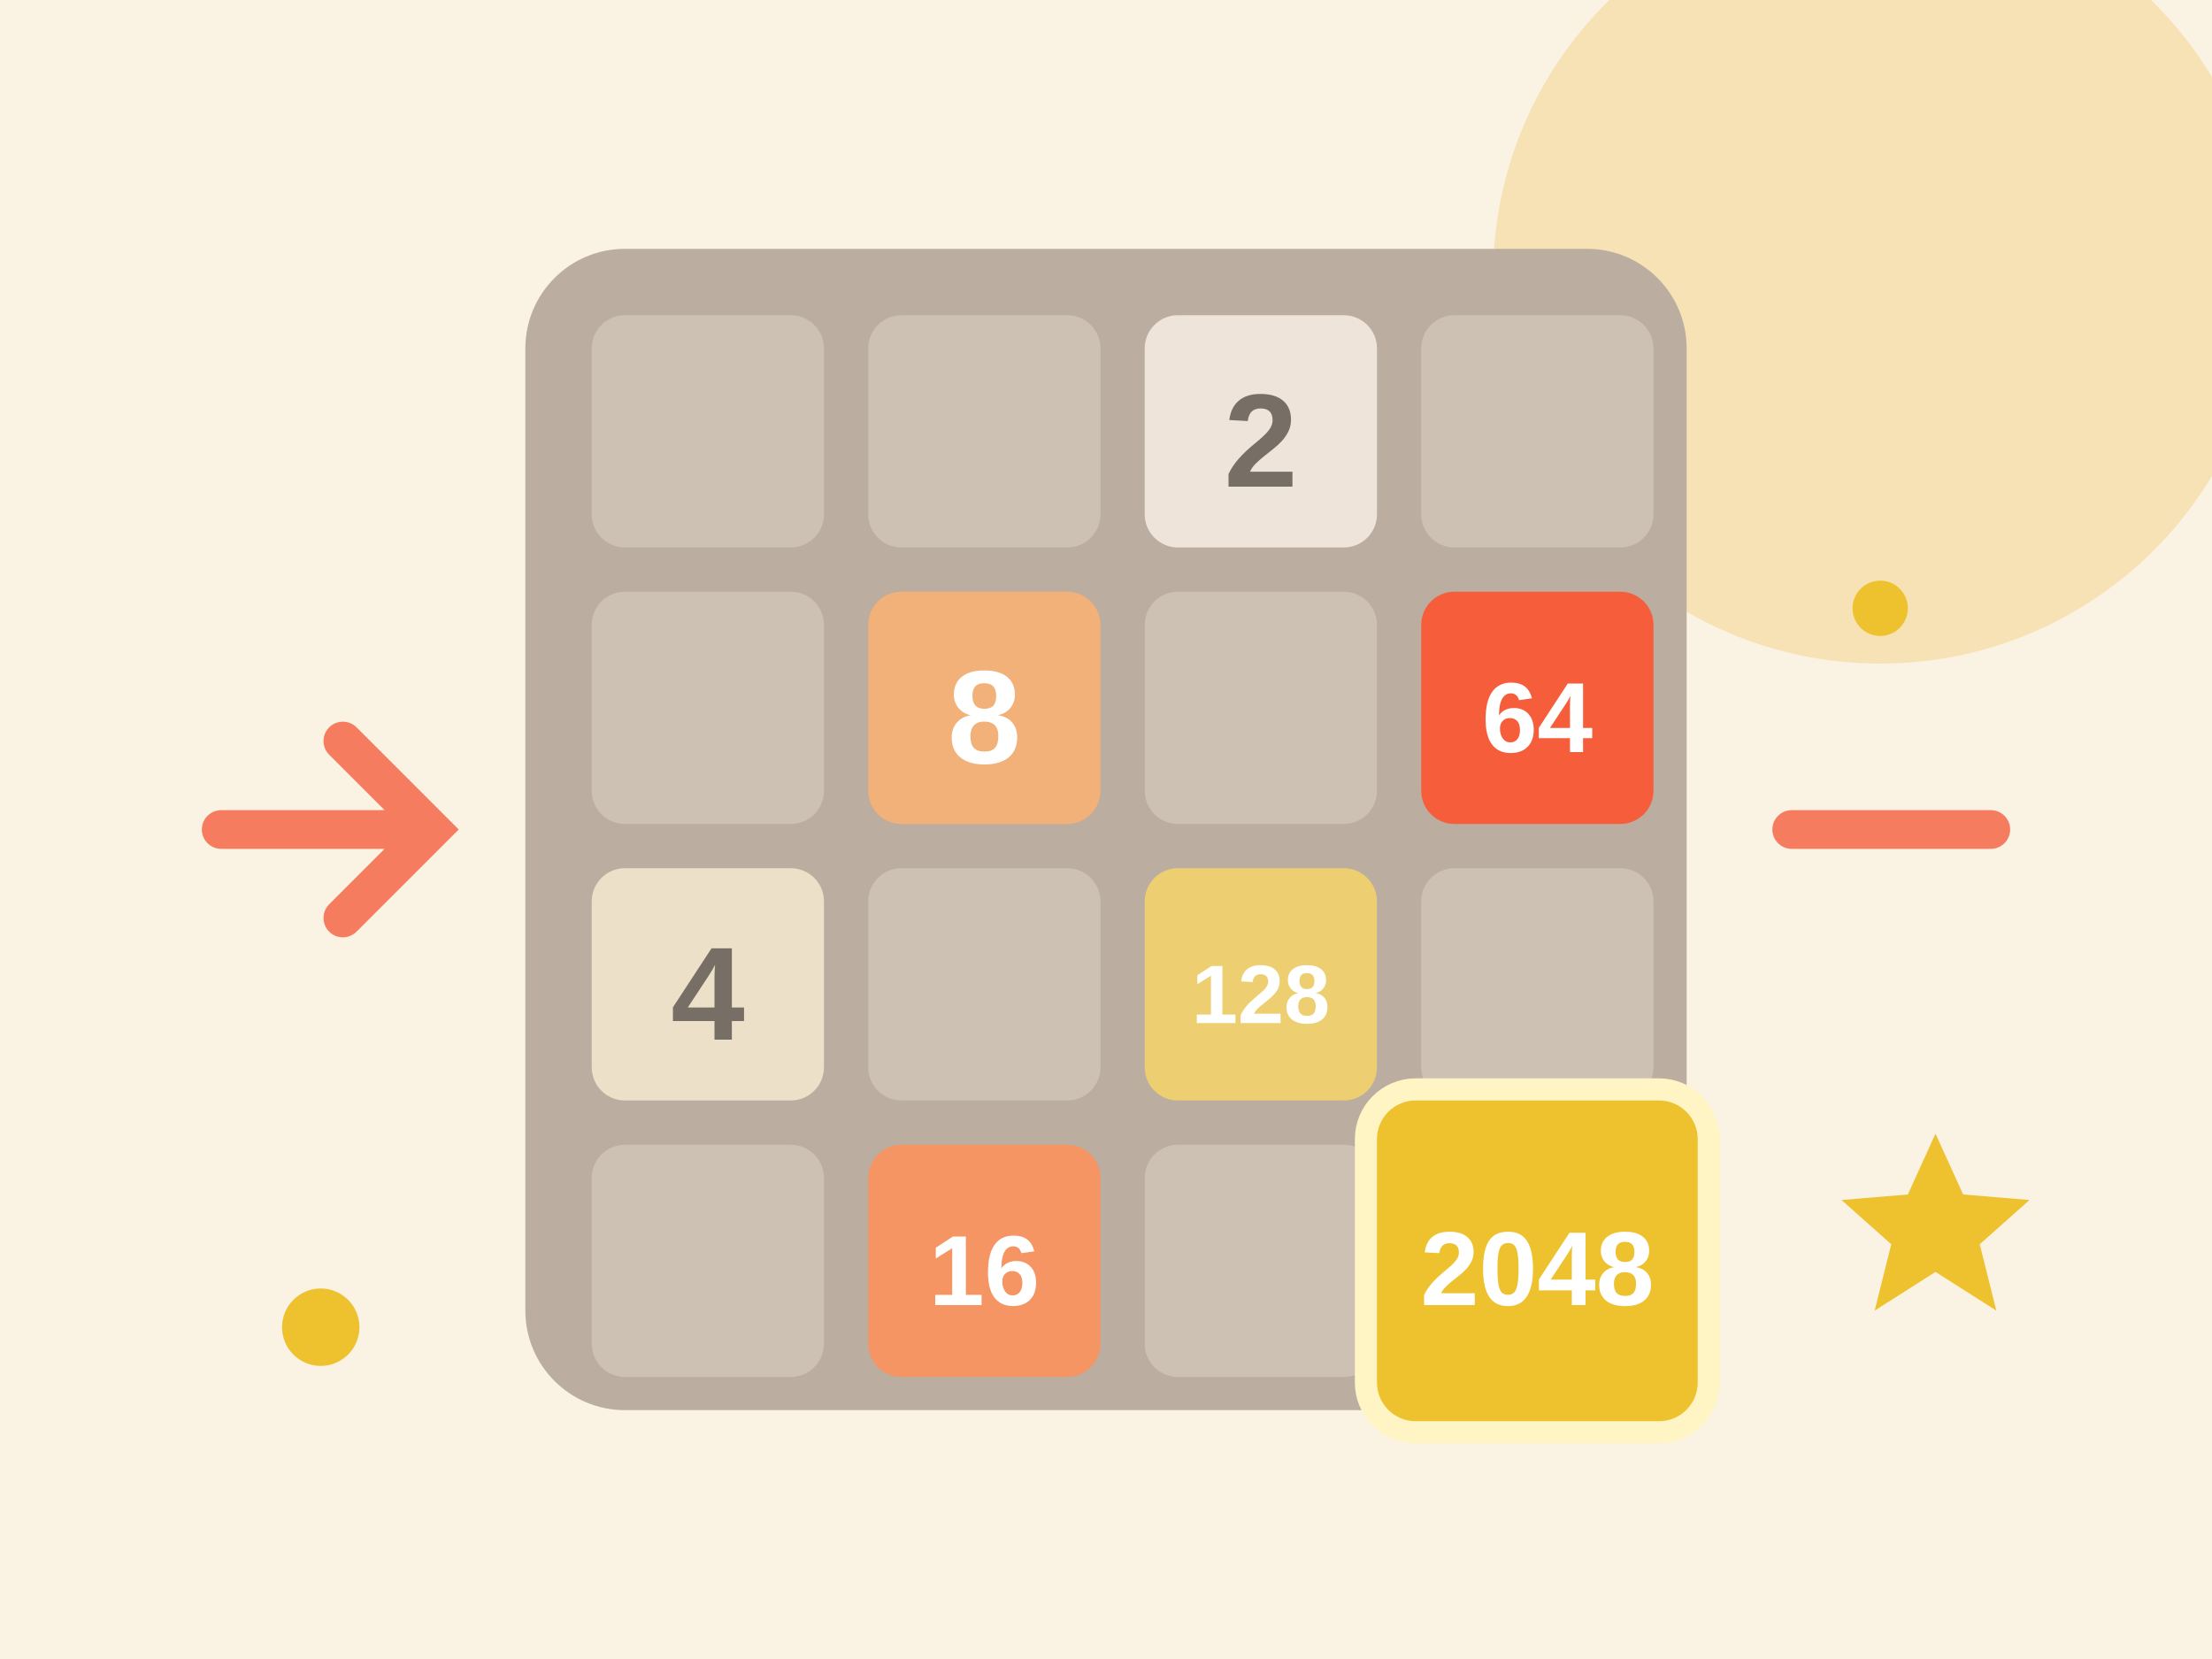
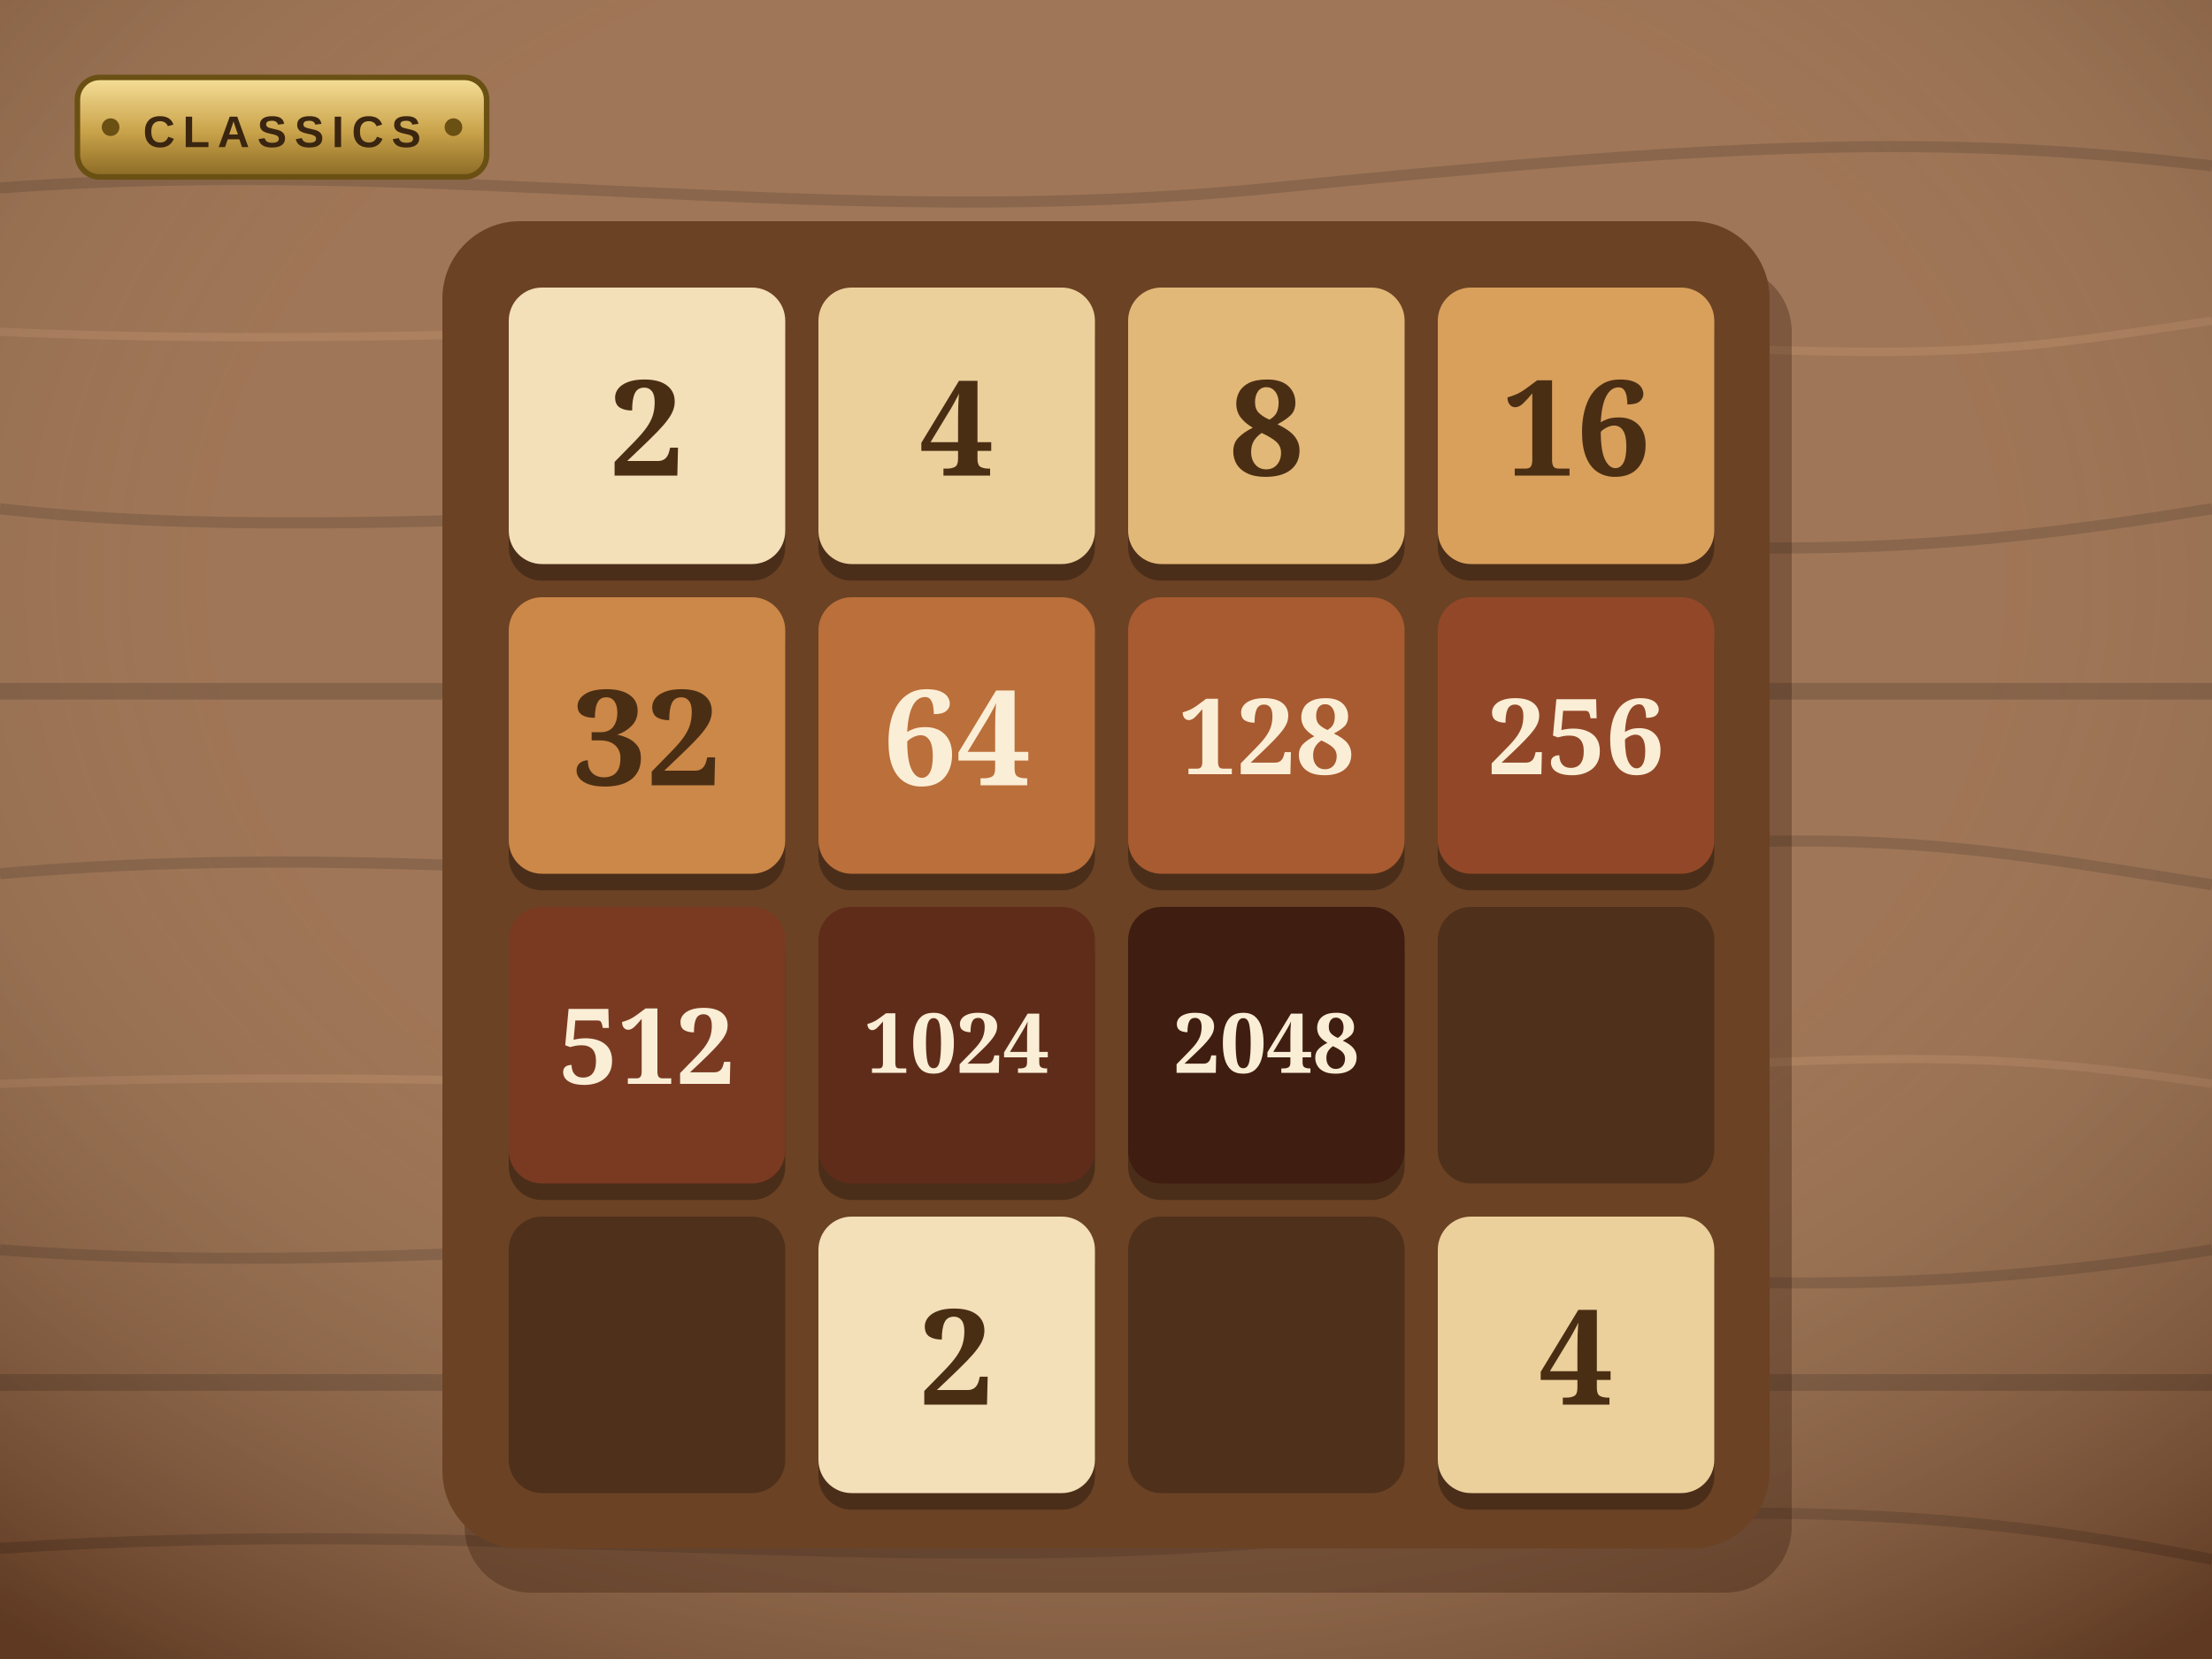
<svg xmlns="http://www.w3.org/2000/svg" viewBox="0 0 400 300">
-   <rect width="400" height="300" fill="#faf3e3" />
-   <circle cx="340" cy="50" r="70" fill="#f7e2b5" />
-   <rect x="95" y="45" width="210" height="210" rx="18" fill="#bbada0" />
-   <g fill="#cdc1b4">
-     <rect x="107" y="57" width="42" height="42" rx="6" />
-     <rect x="157" y="57" width="42" height="42" rx="6" />
-     <rect x="257" y="57" width="42" height="42" rx="6" />
-     <rect x="107" y="107" width="42" height="42" rx="6" />
-     <rect x="207" y="107" width="42" height="42" rx="6" />
-     <rect x="157" y="157" width="42" height="42" rx="6" />
-     <rect x="257" y="157" width="42" height="42" rx="6" />
-     <rect x="107" y="207" width="42" height="42" rx="6" />
-     <rect x="207" y="207" width="42" height="42" rx="6" />
+   <defs>
+     <radialGradient id="v" cx=".5" cy=".35" r=".8">
+       <stop offset=".5" stop-color="#fff3d6" stop-opacity=".18" />
+       <stop offset="1" stop-color="#2a1205" stop-opacity=".45" />
+     </radialGradient>
+     <linearGradient id="br" x1="0" y1="0" x2="0" y2="1">
+       <stop offset="0" stop-color="#f6df98" />
+       <stop offset=".55" stop-color="#c9a24a" />
+       <stop offset="1" stop-color="#8a6a24" />
+     </linearGradient>
+   </defs>
+   <rect width="400" height="300" fill="#8a5a3a" />
+   <g fill="none" stroke="#3e2414" stroke-opacity=".35" stroke-width="2">
+     <path d="M0 34c80-6 150 8 230 0s120-10 170-4" />
+     <path d="M0 92c70 8 160-6 240 2s110 6 160-2" />
+     <path d="M0 158c90-8 170 10 250 0s100-6 150 2" />
+     <path d="M0 226c80 6 150-8 230 0s120 8 170 0" />
+     <path d="M0 280c90-6 160 6 240-2s120-4 160 4" />
  </g>
-   <g font-family="Arial,sans-serif" font-weight="900" text-anchor="middle">
-     <rect x="207" y="57" width="42" height="42" rx="6" fill="#eee4da" />
-     <text x="228" y="88" font-size="24" fill="#776e65">2</text>
-     <rect x="157" y="107" width="42" height="42" rx="6" fill="#f2b179" />
-     <text x="178" y="138" font-size="24" fill="#fff">8</text>
-     <rect x="257" y="107" width="42" height="42" rx="6" fill="#f65e3b" />
-     <text x="278" y="136" font-size="18" fill="#fff">64</text>
-     <rect x="107" y="157" width="42" height="42" rx="6" fill="#ede0c8" />
-     <text x="128" y="188" font-size="24" fill="#776e65">4</text>
-     <rect x="207" y="157" width="42" height="42" rx="6" fill="#edcf72" />
-     <text x="228" y="185" font-size="15" fill="#fff">128</text>
-     <rect x="157" y="207" width="42" height="42" rx="6" fill="#f59563" />
-     <text x="178" y="236" font-size="18" fill="#fff">16</text>
-     <rect x="247" y="197" width="62" height="62" rx="9" fill="#edc22e" stroke="#fff5c4" stroke-width="4" />
-     <text x="278" y="236" font-size="19" fill="#fff">2048</text>
+   <g stroke="#c08a62" stroke-opacity=".3" stroke-width="1.5" fill="none">
+     <path d="M0 60c90 4 170-6 260 0s100 4 140-2" />
+     <path d="M0 196c100-4 180 6 260 0s100-6 140 0" />
  </g>
-   <g stroke="#f67c5f" stroke-width="7" stroke-linecap="round" fill="none">
-     <path d="M40 150h36M62 134l16 16-16 16" />
-     <path d="M324 150h36" />
-   </g>
-   <g fill="#edc22e">
-     <path d="M350 205l5 11 12 1-9 8 3 12-11-7-11 7 3-12-9-8 12-1z" />
-     <circle cx="58" cy="240" r="7" />
-     <circle cx="340" cy="110" r="5" />
+   <path d="M0 125h400M0 250h400" stroke="#3e2414" stroke-opacity=".4" stroke-width="3" />
+   <rect width="400" height="300" fill="url(#v)" />
+   <rect x="84" y="48" width="240" height="240" rx="12" fill="#2a1205" opacity=".3" />
+   <rect x="80" y="40" width="240" height="240" rx="14" fill="#6b4224" />
+   <rect x="92" y="55" width="50" height="50" rx="6" fill="#000" opacity=".3" />
+   <rect x="92" y="52" width="50" height="50" rx="6" fill="#f3dfb8" />
+   <text x="117" y="86" font-family="Georgia,serif" font-weight="700" font-size="24" text-anchor="middle" fill="#4a2e14">2</text>
+   <rect x="148" y="55" width="50" height="50" rx="6" fill="#000" opacity=".3" />
+   <rect x="148" y="52" width="50" height="50" rx="6" fill="#ecd09c" />
+   <text x="173" y="86" font-family="Georgia,serif" font-weight="700" font-size="24" text-anchor="middle" fill="#4a2e14">4</text>
+   <rect x="204" y="55" width="50" height="50" rx="6" fill="#000" opacity=".3" />
+   <rect x="204" y="52" width="50" height="50" rx="6" fill="#e2b878" />
+   <text x="229" y="86" font-family="Georgia,serif" font-weight="700" font-size="24" text-anchor="middle" fill="#4a2e14">8</text>
+   <rect x="260" y="55" width="50" height="50" rx="6" fill="#000" opacity=".3" />
+   <rect x="260" y="52" width="50" height="50" rx="6" fill="#d9a05c" />
+   <text x="285" y="86" font-family="Georgia,serif" font-weight="700" font-size="24" text-anchor="middle" fill="#4a2e14">16</text>
+   <rect x="92" y="111" width="50" height="50" rx="6" fill="#000" opacity=".3" />
+   <rect x="92" y="108" width="50" height="50" rx="6" fill="#cc8848" />
+   <text x="117" y="142" font-family="Georgia,serif" font-weight="700" font-size="24" text-anchor="middle" fill="#4a2e14">32</text>
+   <rect x="148" y="111" width="50" height="50" rx="6" fill="#000" opacity=".3" />
+   <rect x="148" y="108" width="50" height="50" rx="6" fill="#bb6f3a" />
+   <text x="173" y="142" font-family="Georgia,serif" font-weight="700" font-size="24" text-anchor="middle" fill="#fbeed6">64</text>
+   <rect x="204" y="111" width="50" height="50" rx="6" fill="#000" opacity=".3" />
+   <rect x="204" y="108" width="50" height="50" rx="6" fill="#a85a30" />
+   <text x="229" y="140" font-family="Georgia,serif" font-weight="700" font-size="19" text-anchor="middle" fill="#fbeed6">128</text>
+   <rect x="260" y="111" width="50" height="50" rx="6" fill="#000" opacity=".3" />
+   <rect x="260" y="108" width="50" height="50" rx="6" fill="#924828" />
+   <text x="285" y="140" font-family="Georgia,serif" font-weight="700" font-size="19" text-anchor="middle" fill="#fbeed6">256</text>
+   <rect x="92" y="167" width="50" height="50" rx="6" fill="#000" opacity=".3" />
+   <rect x="92" y="164" width="50" height="50" rx="6" fill="#7a3a22" />
+   <text x="117" y="196" font-family="Georgia,serif" font-weight="700" font-size="19" text-anchor="middle" fill="#fbeed6">512</text>
+   <rect x="148" y="167" width="50" height="50" rx="6" fill="#000" opacity=".3" />
+   <rect x="148" y="164" width="50" height="50" rx="6" fill="#5f2c1a" />
+   <text x="173" y="194" font-family="Georgia,serif" font-weight="700" font-size="15" text-anchor="middle" fill="#fbeed6">1024</text>
+   <rect x="204" y="167" width="50" height="50" rx="6" fill="#000" opacity=".3" />
+   <rect x="204" y="164" width="50" height="50" rx="6" fill="#3f1d10" />
+   <text x="229" y="194" font-family="Georgia,serif" font-weight="700" font-size="15" text-anchor="middle" fill="#fbeed6">2048</text>
+   <rect x="260" y="164" width="50" height="50" rx="6" fill="#4e301b" />
+   <rect x="92" y="220" width="50" height="50" rx="6" fill="#4e301b" />
+   <rect x="148" y="223" width="50" height="50" rx="6" fill="#000" opacity=".3" />
+   <rect x="148" y="220" width="50" height="50" rx="6" fill="#f3dfb8" />
+   <text x="173" y="254" font-family="Georgia,serif" font-weight="700" font-size="24" text-anchor="middle" fill="#4a2e14">2</text>
+   <rect x="204" y="220" width="50" height="50" rx="6" fill="#4e301b" />
+   <rect x="260" y="223" width="50" height="50" rx="6" fill="#000" opacity=".3" />
+   <rect x="260" y="220" width="50" height="50" rx="6" fill="#ecd09c" />
+   <text x="285" y="254" font-family="Georgia,serif" font-weight="700" font-size="24" text-anchor="middle" fill="#4a2e14">4</text>
+   <g transform="translate(14 14)">
+     <rect width="74" height="18" rx="4" fill="url(#br)" stroke="#6b5014" />
+     <circle cx="6" cy="9" r="1.6" fill="#6b5014" />
+     <circle cx="68" cy="9" r="1.6" fill="#6b5014" />
+     <text x="37" y="12.6" font-family="Arial,sans-serif" font-size="8" font-weight="700" letter-spacing="1.4" text-anchor="middle" fill="#3a2510">CLASSICS</text>
  </g>
</svg>
